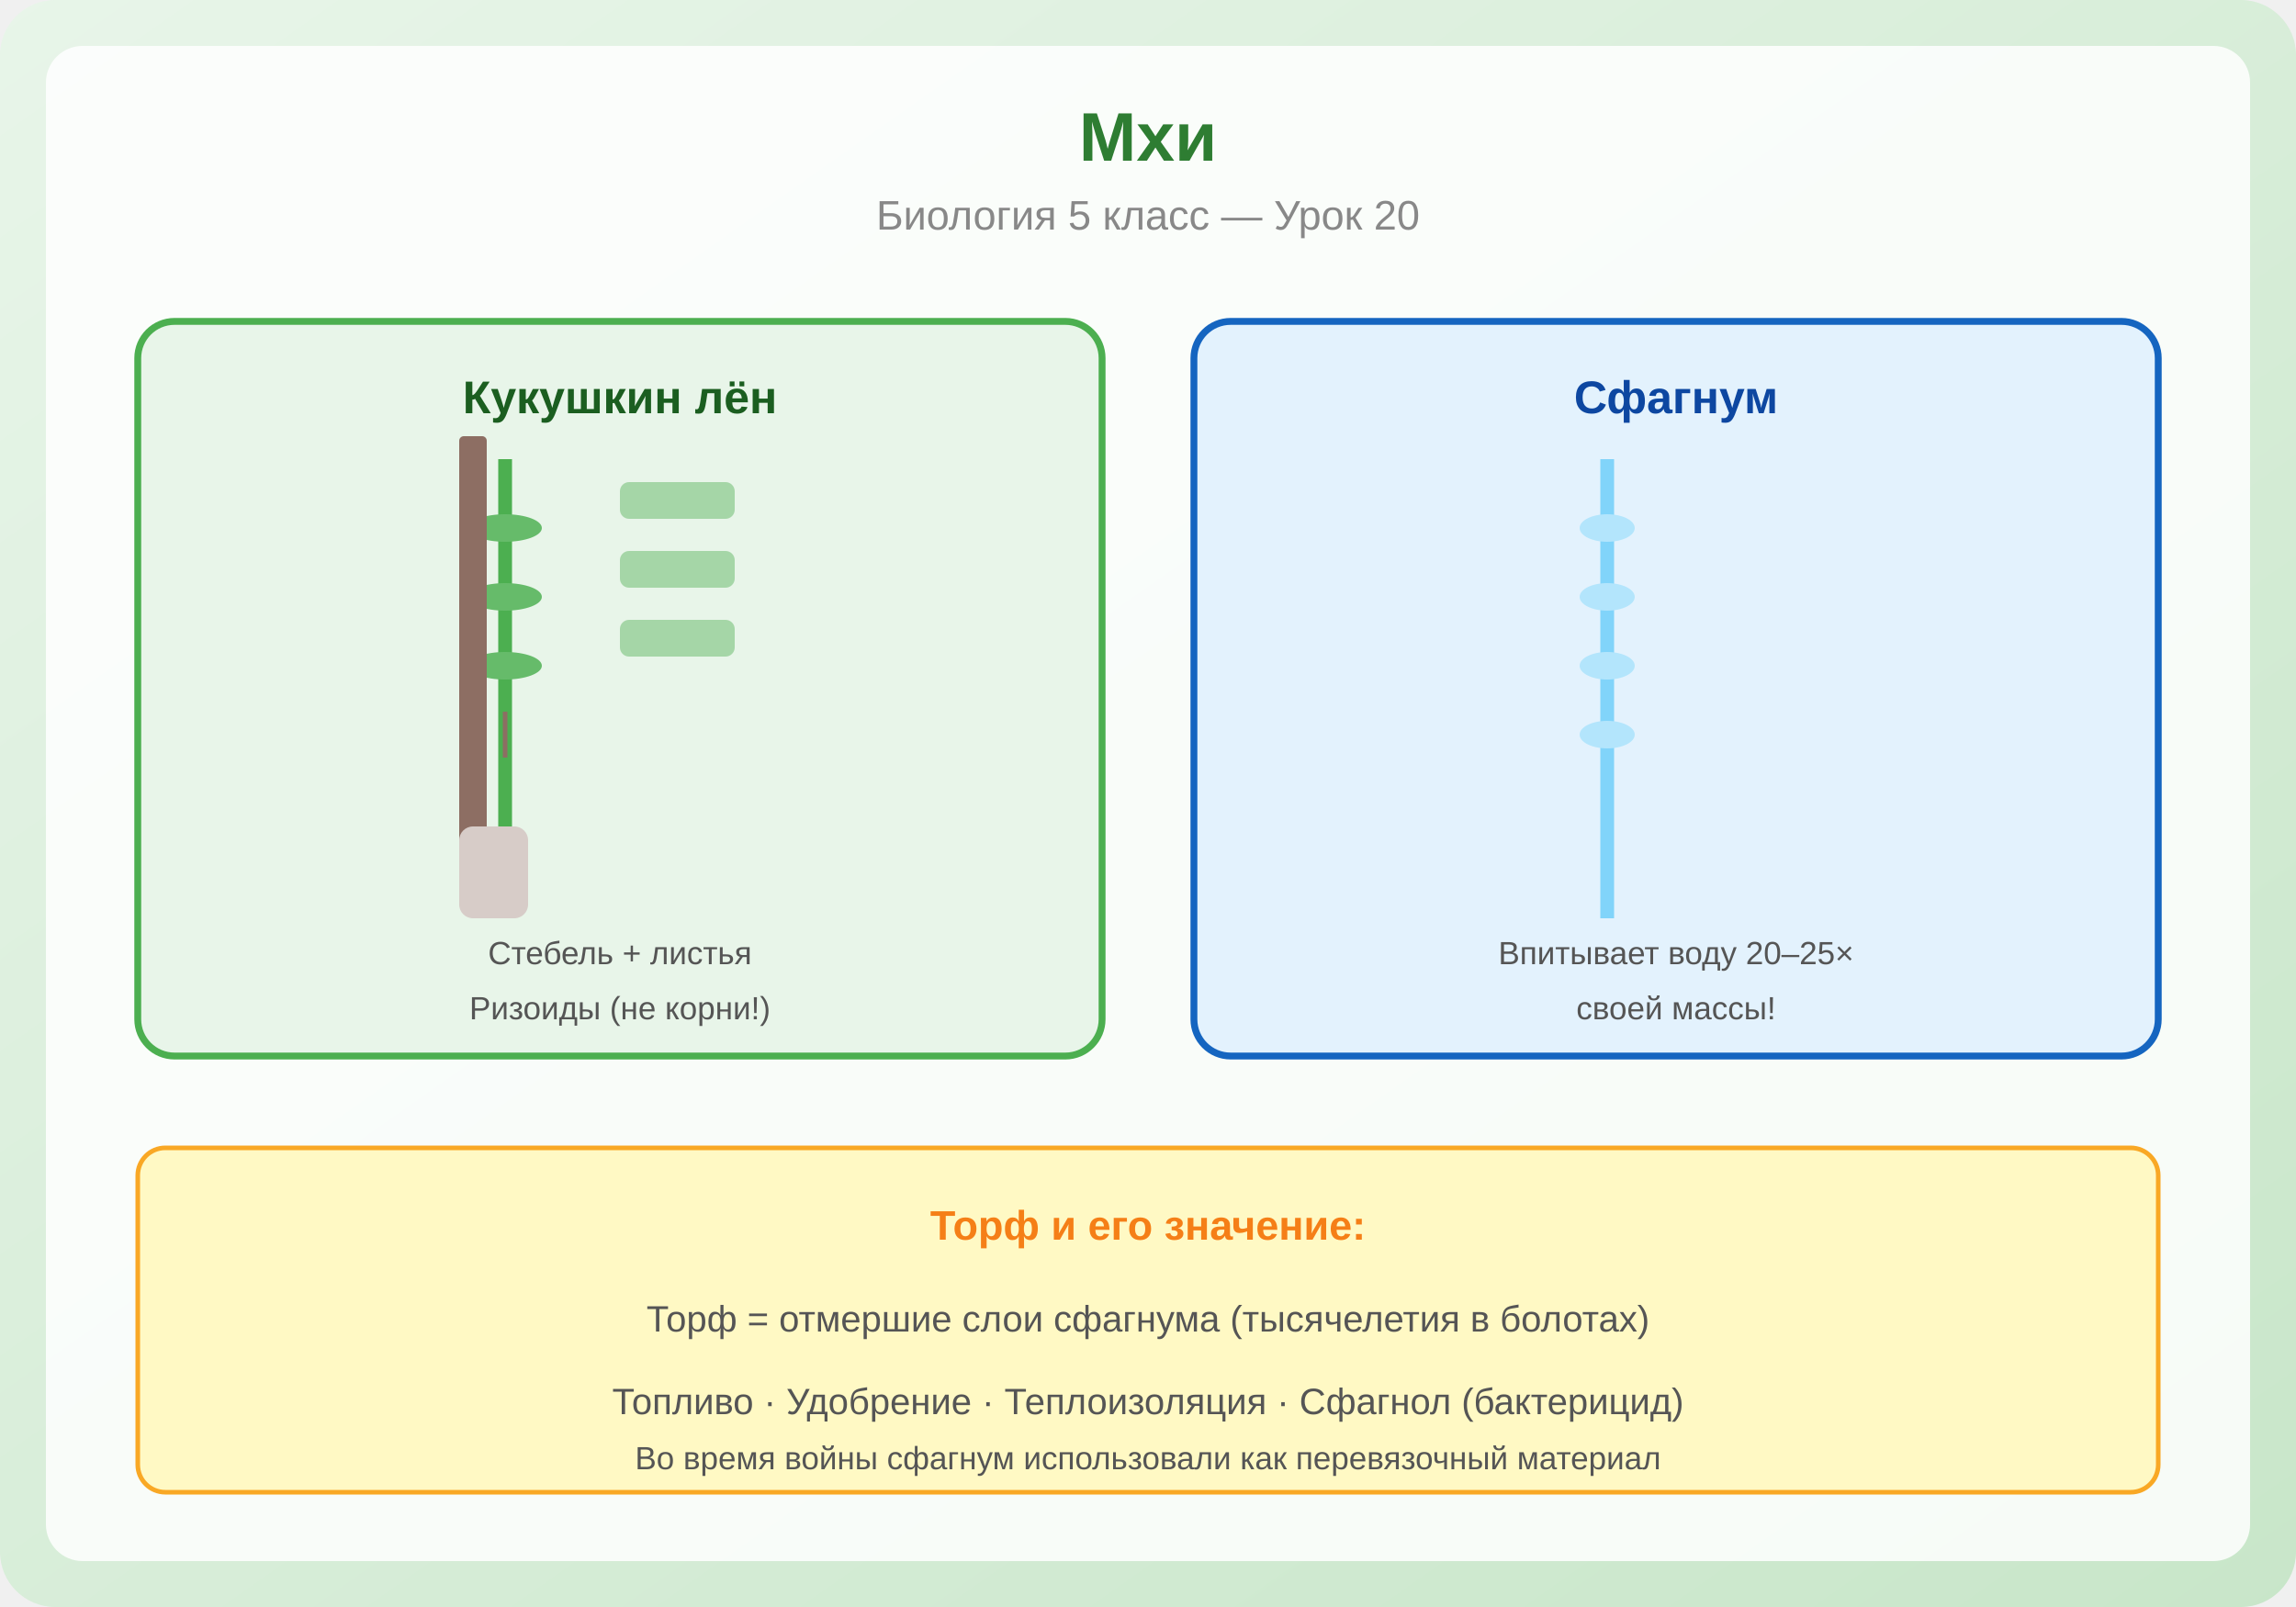
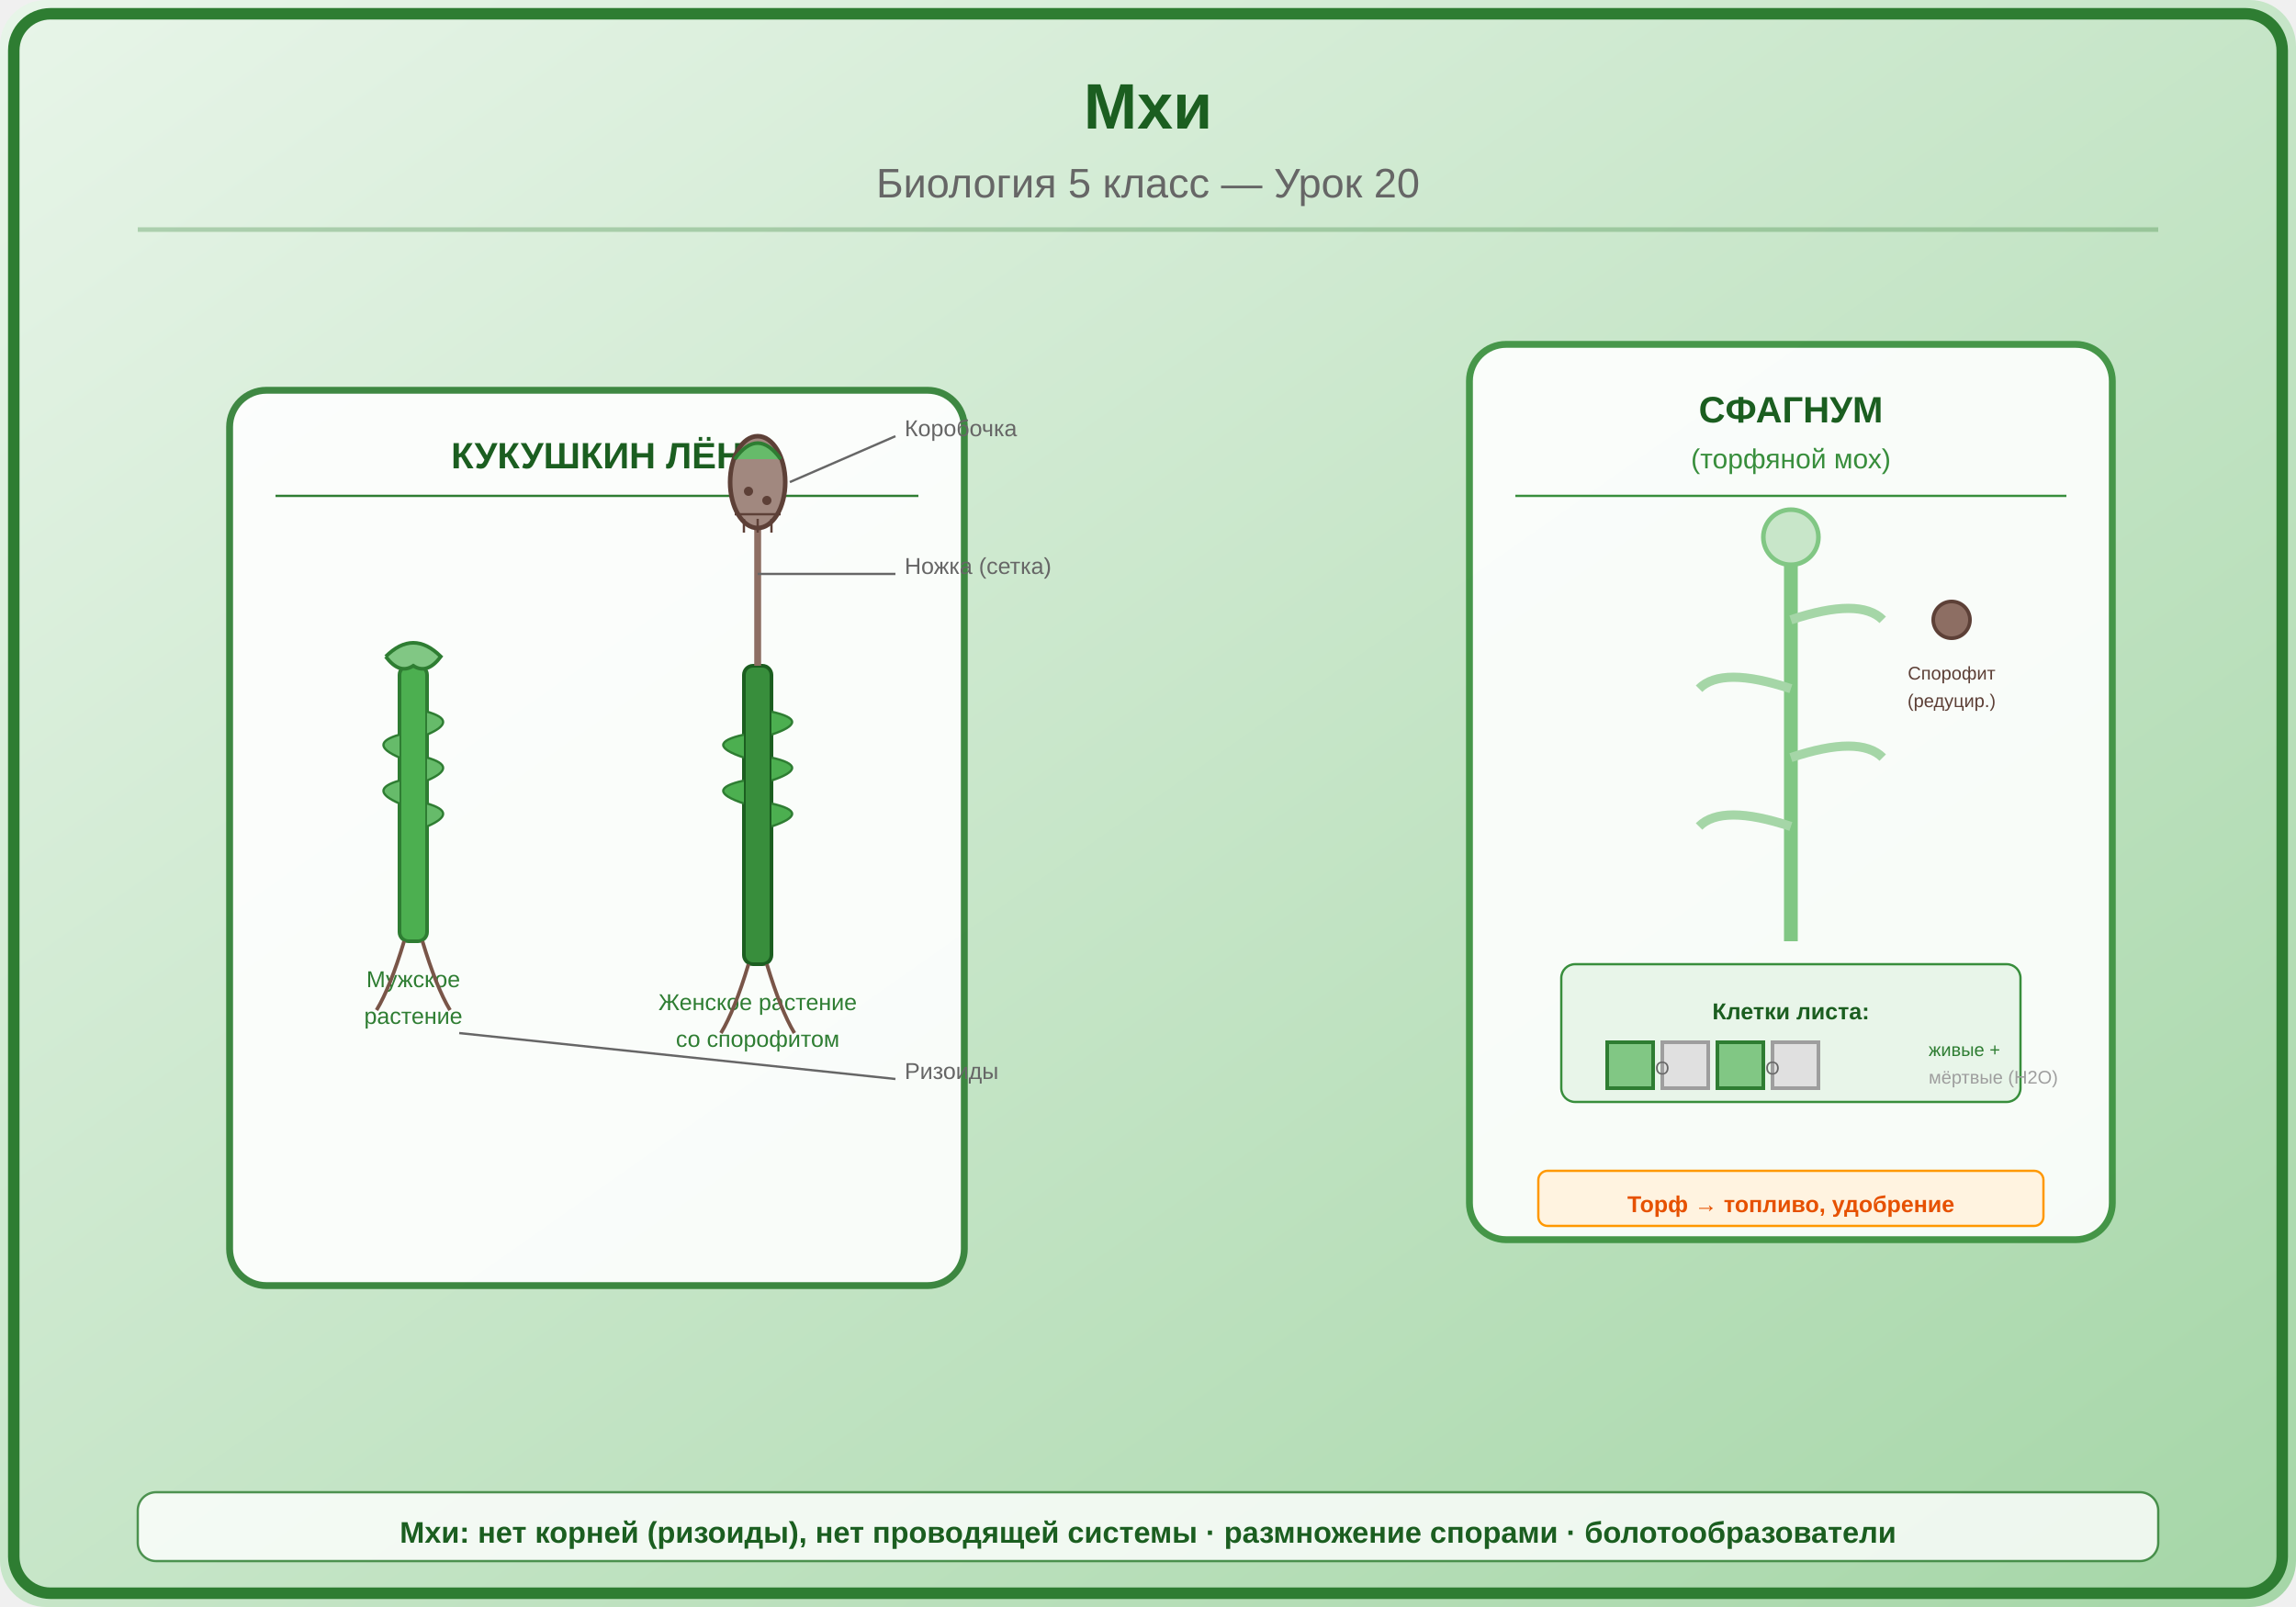
<svg xmlns="http://www.w3.org/2000/svg" viewBox="0 0 500 350">
  <defs>
    <linearGradient id="bg" x1="0" y1="0" x2="1" y2="1">
      <stop offset="0%" stop-color="#E8F5E9" />
-       <stop offset="100%" stop-color="#C8E6C9" />
+       <stop offset="100%" stop-color="#A5D6A7" />
    </linearGradient>
  </defs>
-   <rect width="500" height="350" fill="url(#bg)" rx="12" />
-   <rect x="10" y="10" width="480" height="330" fill="white" rx="8" opacity="0.85" />
-   <text x="250" y="35" font-family="Arial,sans-serif" font-size="15" font-weight="bold" fill="#2E7D32" text-anchor="middle">Мхи</text>
-   <text x="250" y="50" font-family="Arial,sans-serif" font-size="9" fill="#888" text-anchor="middle">Биология 5 класс — Урок 20</text>
-   <rect x="30" y="70" width="210" height="160" fill="#E8F5E9" rx="8" stroke="#4CAF50" stroke-width="1.5" />
-   <text x="135" y="90" font-family="Arial,sans-serif" font-size="10" fill="#1B5E20" text-anchor="middle" font-weight="bold">Кукушкин лён</text>
-   <line x1="110" y1="100" x2="110" y2="180" stroke="#4CAF50" stroke-width="3" />
-   <ellipse cx="110" cy="115" rx="8" ry="3" fill="#66BB6A" />
-   <ellipse cx="110" cy="130" rx="8" ry="3" fill="#66BB6A" />
-   <ellipse cx="110" cy="145" rx="8" ry="3" fill="#66BB6A" />
-   <line x1="110" y1="155" x2="110" y2="165" stroke="#8D6E63" stroke-width="1" />
-   <rect x="135" y="105" width="25" height="8" fill="#A5D6A7" rx="2" />
-   <rect x="135" y="120" width="25" height="8" fill="#A5D6A7" rx="2" />
-   <rect x="135" y="135" width="25" height="8" fill="#A5D6A7" rx="2" />
-   <rect x="100" y="95" width="6" height="90" fill="#8D6E63" rx="1" />
-   <rect x="100" y="180" width="15" height="20" fill="#D7CCC8" rx="3" />
-   <text x="135" y="210" font-family="Arial,sans-serif" font-size="7" fill="#555" text-anchor="middle">Стебель + листья</text>
-   <text x="135" y="222" font-family="Arial,sans-serif" font-size="7" fill="#555" text-anchor="middle">Ризоиды (не корни!)</text>
-   <rect x="260" y="70" width="210" height="160" fill="#E3F2FD" rx="8" stroke="#1565C0" stroke-width="1.5" />
-   <text x="365" y="90" font-family="Arial,sans-serif" font-size="10" fill="#0D47A1" text-anchor="middle" font-weight="bold">Сфагнум</text>
-   <line x1="350" y1="100" x2="350" y2="200" stroke="#81D4FA" stroke-width="3" />
-   <ellipse cx="350" cy="115" rx="6" ry="3" fill="#B3E5FC" />
-   <ellipse cx="350" cy="130" rx="6" ry="3" fill="#B3E5FC" />
-   <ellipse cx="350" cy="145" rx="6" ry="3" fill="#B3E5FC" />
-   <ellipse cx="350" cy="160" rx="6" ry="3" fill="#B3E5FC" />
-   <text x="365" y="210" font-family="Arial,sans-serif" font-size="7" fill="#555" text-anchor="middle">Впитывает воду 20–25×</text>
-   <text x="365" y="222" font-family="Arial,sans-serif" font-size="7" fill="#555" text-anchor="middle">своей массы!</text>
-   <rect x="30" y="250" width="440" height="75" fill="#FFF9C4" rx="6" stroke="#F9A825" stroke-width="1" />
-   <text x="250" y="270" font-family="Arial,sans-serif" font-size="9" fill="#F57F17" text-anchor="middle" font-weight="bold">Торф и его значение:</text>
-   <text x="250" y="290" font-family="Arial,sans-serif" font-size="8" fill="#555" text-anchor="middle">Торф = отмершие слои сфагнума (тысячелетия в болотах)</text>
-   <text x="250" y="308" font-family="Arial,sans-serif" font-size="8" fill="#555" text-anchor="middle">Топливо · Удобрение · Теплоизоляция · Сфагнол (бактерицид)</text>
-   <text x="250" y="320" font-family="Arial,sans-serif" font-size="7" fill="#555" text-anchor="middle">Во время войны сфагнум использовали как перевязочный материал</text>
+   <rect width="500" height="350" fill="url(#bg)" rx="10" />
+   <rect x="3" y="3" width="494" height="344" rx="8" fill="none" stroke="#2E7D32" stroke-width="2.5" />
+   <text x="250" y="28" font-family="Arial,sans-serif" font-size="14" font-weight="bold" fill="#1B5E20" text-anchor="middle">Мхи</text>
+   <text x="250" y="43" font-family="Arial,sans-serif" font-size="9" fill="#666" text-anchor="middle">Биология 5 класс — Урок 20</text>
+   <line x1="30" y1="50" x2="470" y2="50" stroke="#2E7D32" stroke-width="1" opacity="0.3" />
+   <g transform="translate(130,185)">
+     <rect x="-80" y="-100" width="160" height="195" rx="8" fill="white" opacity="0.9" stroke="#2E7D32" stroke-width="1.5" />
+     <text x="0" y="-83" font-family="Arial,sans-serif" font-size="8" fill="#1B5E20" text-anchor="middle" font-weight="bold">КУКУШКИН ЛЁН</text>
+     <line x1="-70" y1="-77" x2="70" y2="-77" stroke="#2E7D32" stroke-width="0.5" />
+     <g transform="translate(-40,0)">
+       <rect x="-3" y="-40" width="6" height="60" fill="#4CAF50" stroke="#2E7D32" stroke-width="0.8" rx="2" />
+       <path d="M3,-30 Q10,-28 3,-25" fill="#66BB6A" stroke="#2E7D32" stroke-width="0.5" />
+       <path d="M3,-20 Q10,-18 3,-15" fill="#66BB6A" stroke="#2E7D32" stroke-width="0.5" />
+       <path d="M3,-10 Q10,-8 3,-5" fill="#66BB6A" stroke="#2E7D32" stroke-width="0.5" />
+       <path d="M-3,-25 Q-10,-23 -3,-20" fill="#66BB6A" stroke="#2E7D32" stroke-width="0.5" />
+       <path d="M-3,-15 Q-10,-13 -3,-10" fill="#66BB6A" stroke="#2E7D32" stroke-width="0.5" />
+       <path d="M-6,-42 Q0,-48 6,-42 Q3,-38 0,-40 Q-3,-38 -6,-42" fill="#81C784" stroke="#2E7D32" stroke-width="0.8" />
+       <text x="0" y="30" font-family="Arial,sans-serif" font-size="5" fill="#2E7D32" text-anchor="middle">Мужское</text>
+       <text x="0" y="38" font-family="Arial,sans-serif" font-size="5" fill="#2E7D32" text-anchor="middle">растение</text>
+       <path d="M-2,20 Q-5,30 -8,35" fill="none" stroke="#795548" stroke-width="0.8" />
+       <path d="M2,20 Q5,30 8,35" fill="none" stroke="#795548" stroke-width="0.8" />
+     </g>
+     <g transform="translate(35,0)">
+       <rect x="-3" y="-40" width="6" height="65" fill="#388E3C" stroke="#1B5E20" stroke-width="0.8" rx="2" />
+       <path d="M3,-30 Q12,-28 3,-25" fill="#4CAF50" stroke="#2E7D32" stroke-width="0.5" />
+       <path d="M3,-20 Q12,-18 3,-15" fill="#4CAF50" stroke="#2E7D32" stroke-width="0.5" />
+       <path d="M3,-10 Q12,-8 3,-5" fill="#4CAF50" stroke="#2E7D32" stroke-width="0.5" />
+       <path d="M-3,-25 Q-12,-23 -3,-20" fill="#4CAF50" stroke="#2E7D32" stroke-width="0.5" />
+       <path d="M-3,-15 Q-12,-13 -3,-10" fill="#4CAF50" stroke="#2E7D32" stroke-width="0.5" />
+       <line x1="0" y1="-40" x2="0" y2="-75" stroke="#8D6E63" stroke-width="1.5" />
+       <ellipse cx="0" cy="-80" rx="6" ry="10" fill="#A1887F" stroke="#5D4037" stroke-width="1" />
+       <path d="M-5,-85 Q0,-92 5,-85" fill="#66BB6A" stroke="#2E7D32" stroke-width="0.8" />
+       <line x1="-5" y1="-73" x2="5" y2="-73" stroke="#5D4037" stroke-width="0.5" />
+       <circle cx="-2" cy="-78" r="1" fill="#5D4037" />
+       <circle cx="2" cy="-76" r="1" fill="#5D4037" />
+       <line x1="-3" y1="-72" x2="-3" y2="-69" stroke="#5D4037" stroke-width="0.5" />
+       <line x1="0" y1="-72" x2="0" y2="-69" stroke="#5D4037" stroke-width="0.5" />
+       <line x1="3" y1="-72" x2="3" y2="-69" stroke="#5D4037" stroke-width="0.5" />
+       <text x="0" y="35" font-family="Arial,sans-serif" font-size="5" fill="#2E7D32" text-anchor="middle">Женское растение</text>
+       <text x="0" y="43" font-family="Arial,sans-serif" font-size="5" fill="#2E7D32" text-anchor="middle">со спорофитом</text>
+       <path d="M-2,25 Q-5,35 -8,40" fill="none" stroke="#795548" stroke-width="0.8" />
+       <path d="M2,25 Q5,35 8,40" fill="none" stroke="#795548" stroke-width="0.8" />
+     </g>
+     <line x1="42" y1="-80" x2="65" y2="-90" stroke="#666" stroke-width="0.5" />
+     <text x="67" y="-90" font-family="Arial,sans-serif" font-size="5" fill="#666">Коробочка</text>
+     <line x1="35" y1="-60" x2="65" y2="-60" stroke="#666" stroke-width="0.5" />
+     <text x="67" y="-60" font-family="Arial,sans-serif" font-size="5" fill="#666">Ножка (сетка)</text>
+     <line x1="-30" y1="40" x2="65" y2="50" stroke="#666" stroke-width="0.5" />
+     <text x="67" y="50" font-family="Arial,sans-serif" font-size="5" fill="#666">Ризоиды</text>
+   </g>
+   <g transform="translate(390,175)">
+     <rect x="-70" y="-100" width="140" height="195" rx="8" fill="white" opacity="0.9" stroke="#388E3C" stroke-width="1.5" />
+     <text x="0" y="-83" font-family="Arial,sans-serif" font-size="8" fill="#1B5E20" text-anchor="middle" font-weight="bold">СФАГНУМ</text>
+     <text x="0" y="-73" font-family="Arial,sans-serif" font-size="6" fill="#388E3C" text-anchor="middle">(торфяной мох)</text>
+     <line x1="-60" y1="-67" x2="60" y2="-67" stroke="#388E3C" stroke-width="0.5" />
+     <line x1="0" y1="-55" x2="0" y2="30" stroke="#81C784" stroke-width="3" />
+     <path d="M0,-40 Q15,-45 20,-40" fill="none" stroke="#A5D6A7" stroke-width="2" />
+     <path d="M0,-25 Q-15,-30 -20,-25" fill="none" stroke="#A5D6A7" stroke-width="2" />
+     <path d="M0,-10 Q15,-15 20,-10" fill="none" stroke="#A5D6A7" stroke-width="2" />
+     <path d="M0,5 Q-15,0 -20,5" fill="none" stroke="#A5D6A7" stroke-width="2" />
+     <circle cx="0" cy="-58" r="6" fill="#C8E6C9" stroke="#81C784" stroke-width="1" />
+     <g transform="translate(0,50)">
+       <rect x="-50" y="-15" width="100" height="30" rx="3" fill="#E8F5E9" stroke="#388E3C" stroke-width="0.5" />
+       <text x="0" y="-3" font-family="Arial,sans-serif" font-size="5" fill="#1B5E20" text-anchor="middle" font-weight="bold">Клетки листа:</text>
+       <rect x="-40" y="2" width="10" height="10" fill="#81C784" stroke="#2E7D32" stroke-width="0.8" />
+       <rect x="-28" y="2" width="10" height="10" fill="#E0E0E0" stroke="#9E9E9E" stroke-width="0.8" />
+       <text x="-28" y="9" font-family="Arial,sans-serif" font-size="4" fill="#666" text-anchor="middle">O</text>
+       <rect x="-16" y="2" width="10" height="10" fill="#81C784" stroke="#2E7D32" stroke-width="0.8" />
+       <rect x="-4" y="2" width="10" height="10" fill="#E0E0E0" stroke="#9E9E9E" stroke-width="0.8" />
+       <text x="-4" y="9" font-family="Arial,sans-serif" font-size="4" fill="#666" text-anchor="middle">O</text>
+       <text x="30" y="5" font-family="Arial,sans-serif" font-size="4" fill="#2E7D32">живые +</text>
+       <text x="30" y="11" font-family="Arial,sans-serif" font-size="4" fill="#9E9E9E">мёртвые (H2O)</text>
+     </g>
+     <g transform="translate(35,-35)">
+       <circle cx="0" cy="-5" r="4" fill="#8D6E63" stroke="#5D4037" stroke-width="0.8" />
+       <text x="0" y="8" font-family="Arial,sans-serif" font-size="4" fill="#5D4037" text-anchor="middle">Спорофит</text>
+       <text x="0" y="14" font-family="Arial,sans-serif" font-size="4" fill="#5D4037" text-anchor="middle">(редуцир.)</text>
+     </g>
+     <rect x="-55" y="80" width="110" height="12" rx="2" fill="#FFF3E0" stroke="#FF9800" stroke-width="0.5" />
+     <text x="0" y="89" font-family="Arial,sans-serif" font-size="5" fill="#E65100" text-anchor="middle" font-weight="bold">Торф → топливо, удобрение</text>
+   </g>
+   <rect x="30" y="325" width="440" height="15" rx="4" fill="white" opacity="0.8" stroke="#2E7D32" stroke-width="0.5" />
+   <text x="250" y="336" font-family="Arial,sans-serif" font-size="6.5" fill="#1B5E20" text-anchor="middle" font-weight="bold">Мхи: нет корней (ризоиды), нет проводящей системы · размножение спорами · болотообразователи</text>
</svg>
